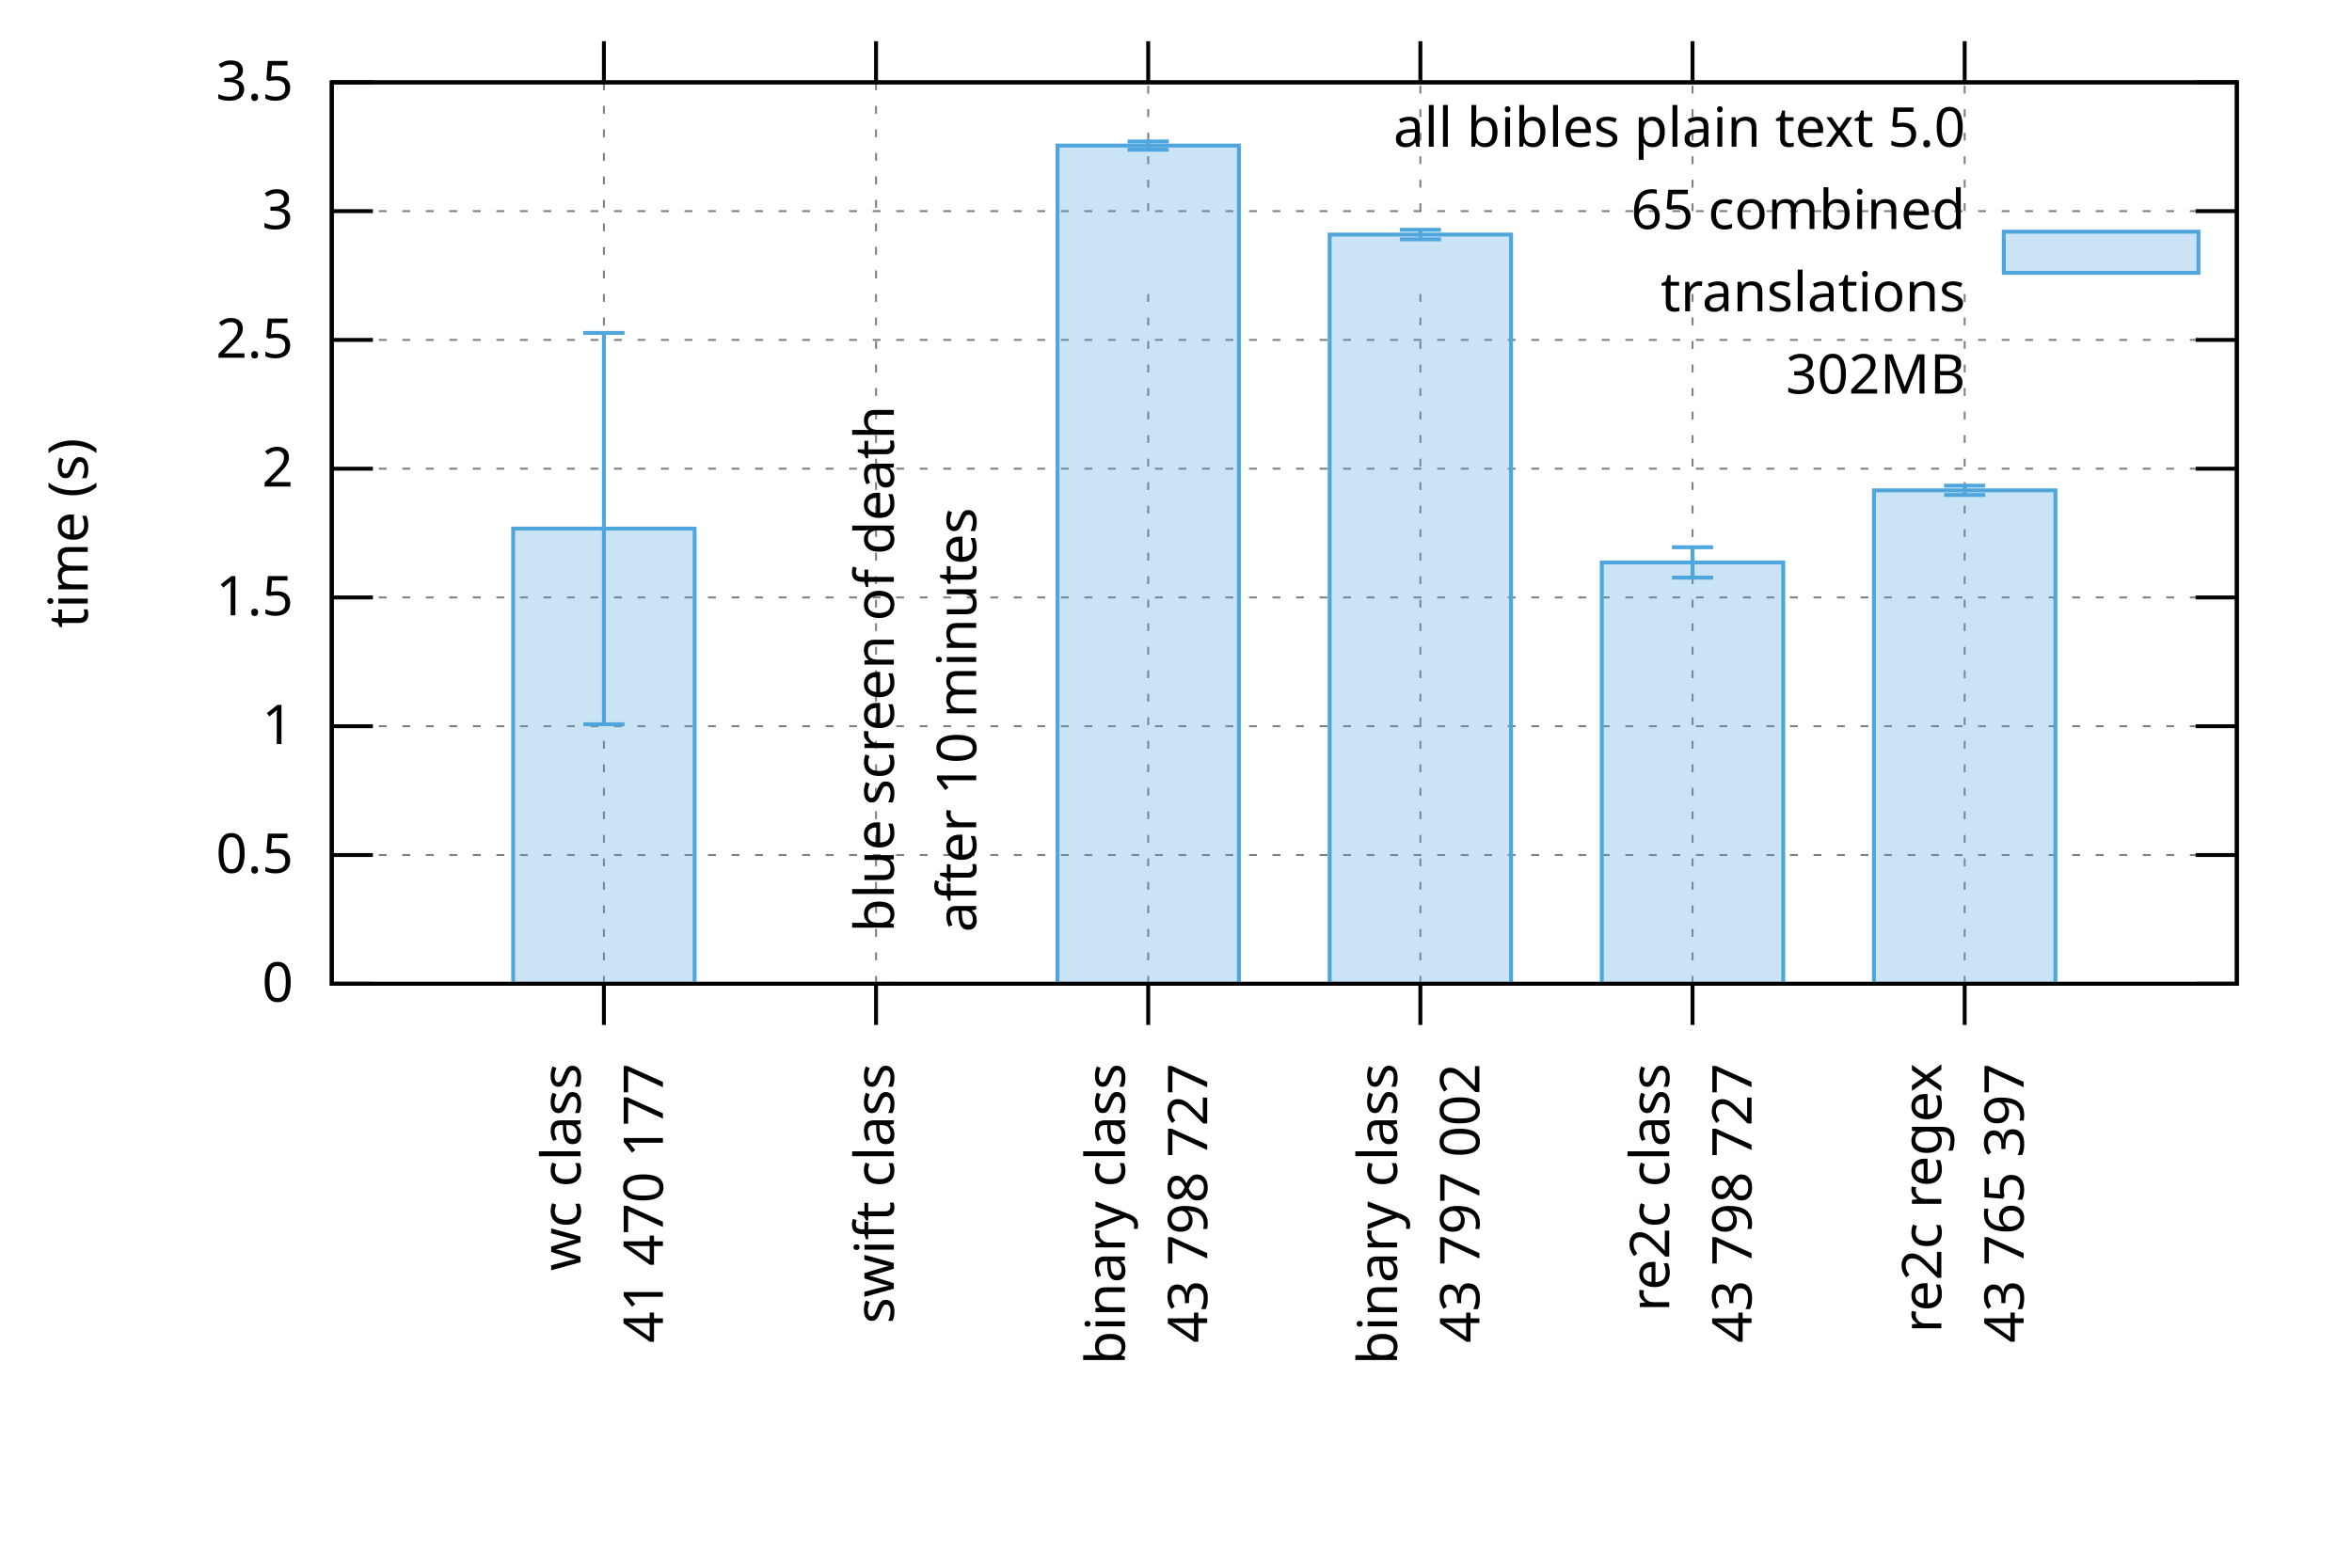
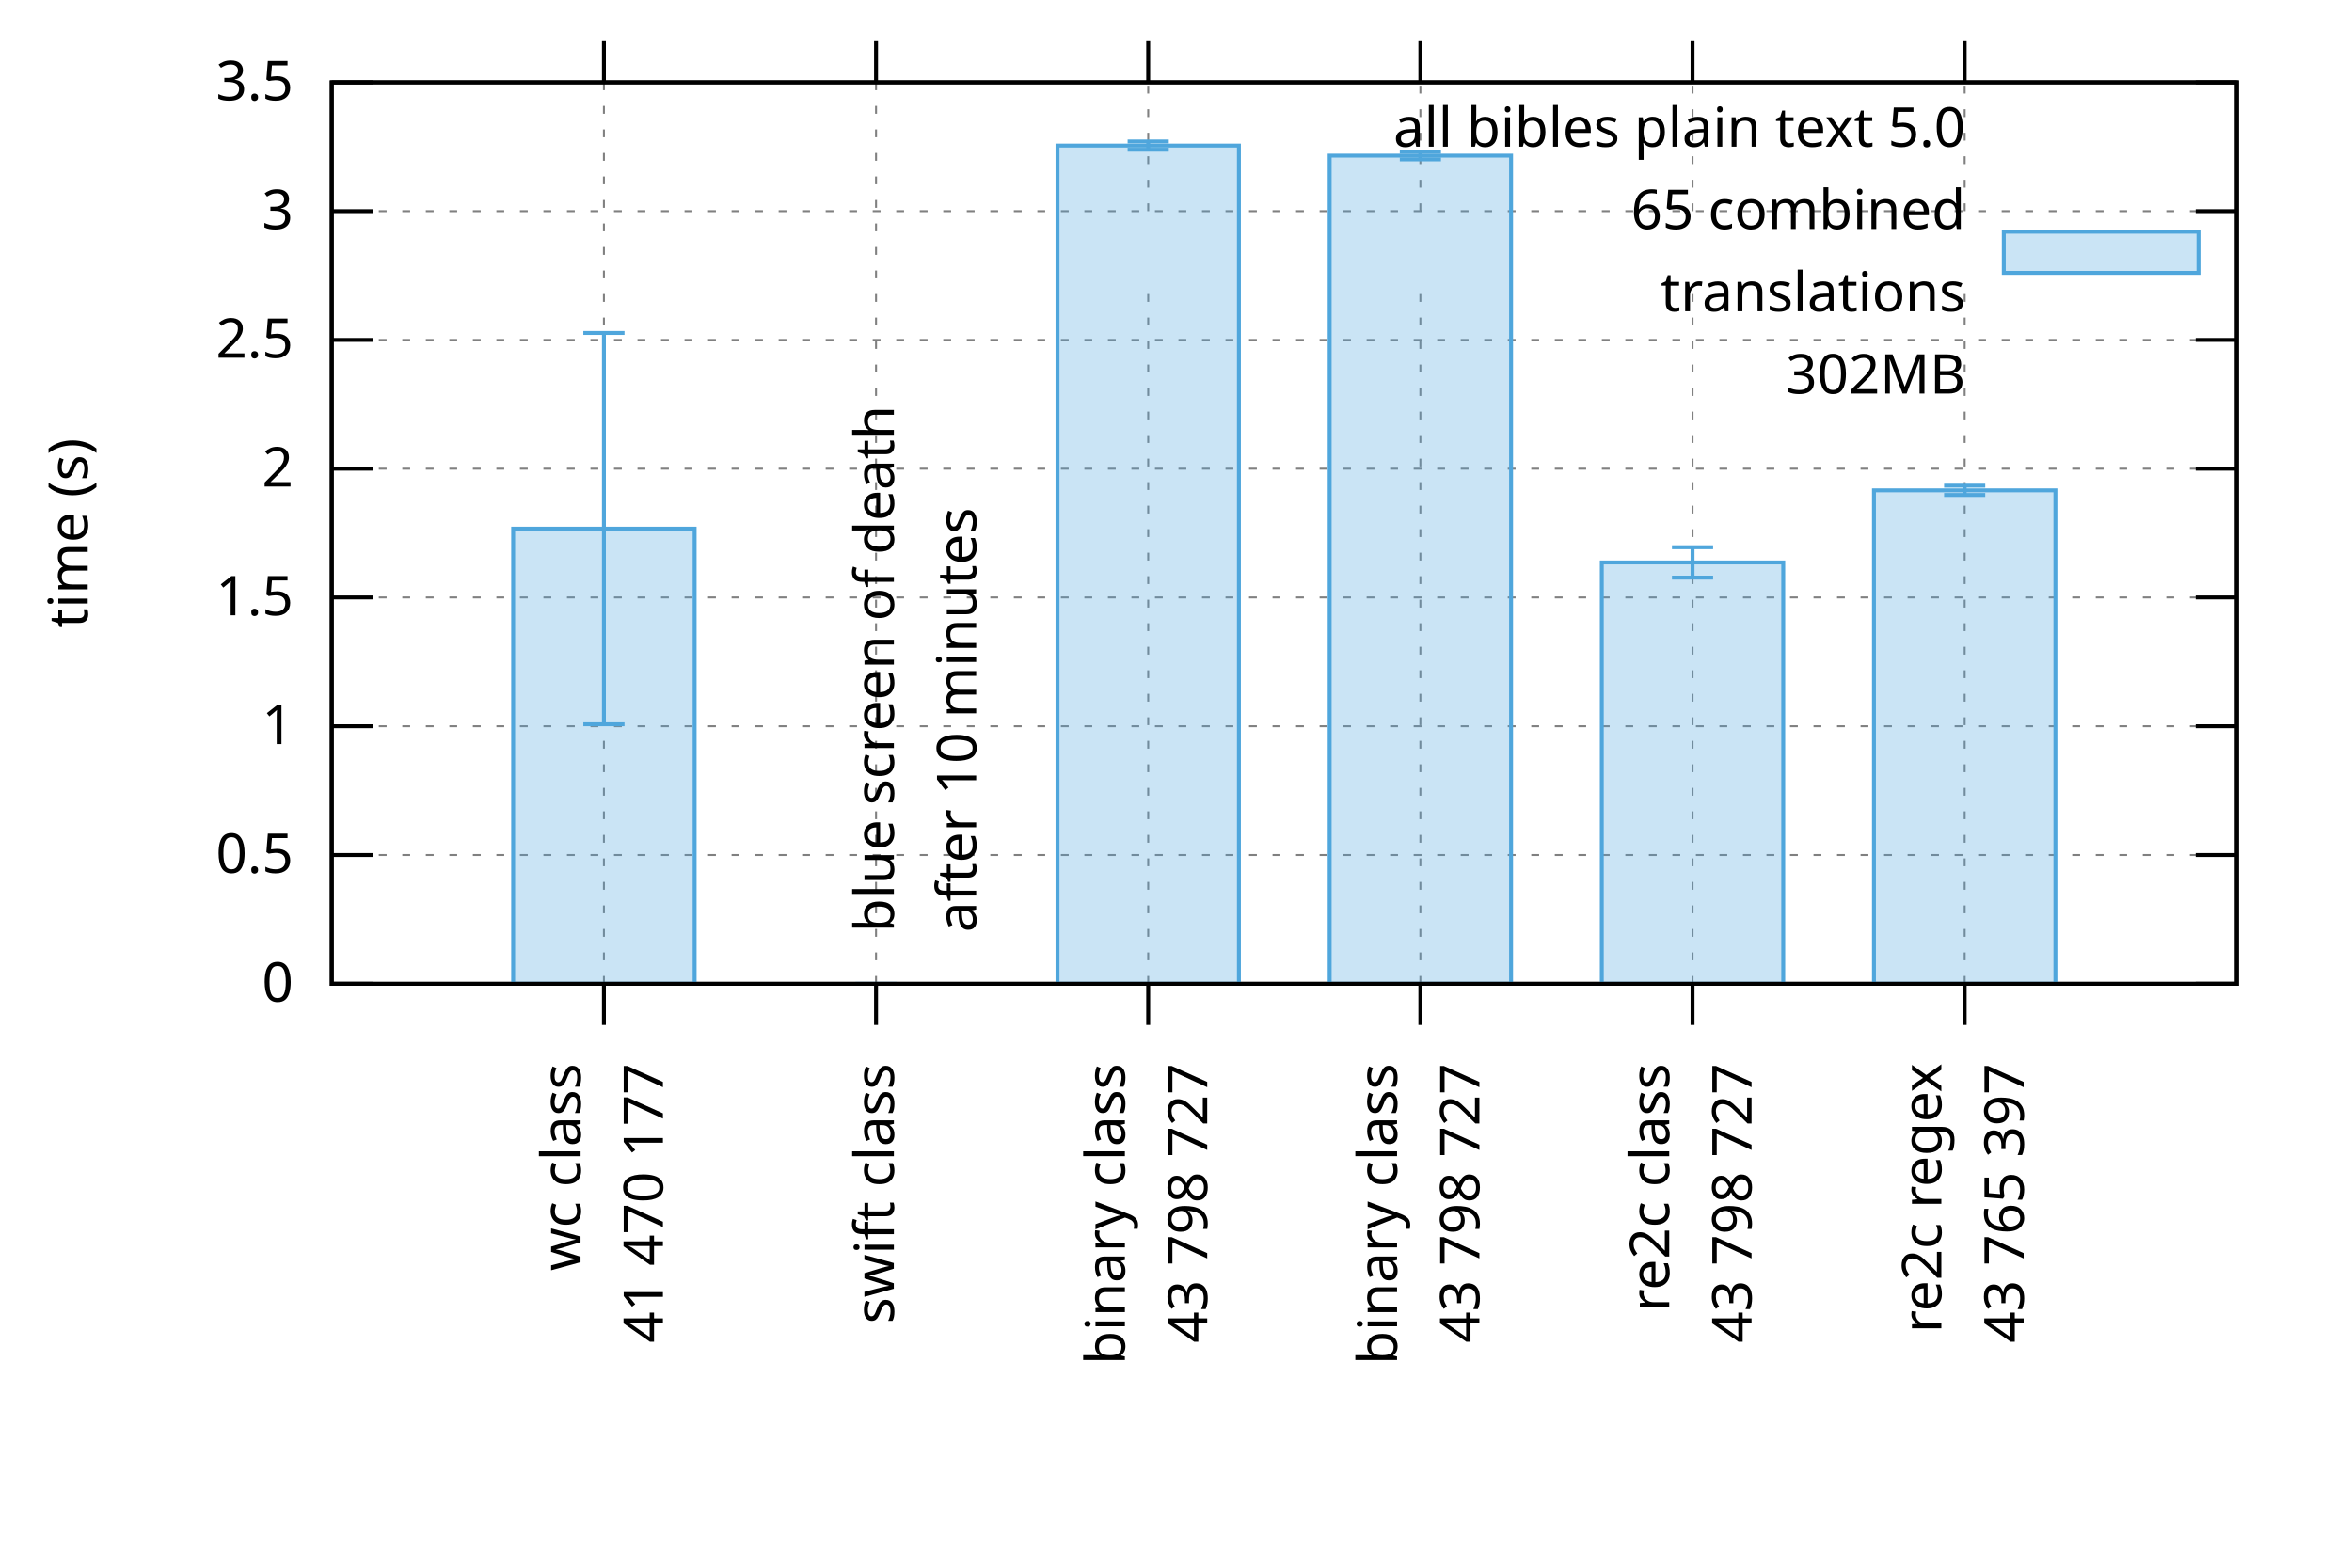
<svg xmlns="http://www.w3.org/2000/svg" xmlns:xlink="http://www.w3.org/1999/xlink" viewBox="0 0 600 400">
  <g id="gnuplot_canvas">
    <rect x="0" y="0" width="600" height="400" fill="none" />
    <defs>
      <circle id="gpDot" r="0.5" stroke-width="0.5" stroke="currentColor" />
      <path id="gpPt0" stroke-width="0.190" stroke="currentColor" d="M-1,0 h2 M0,-1 v2" />
      <path id="gpPt1" stroke-width="0.190" stroke="currentColor" d="M-1,-1 L1,1 M1,-1 L-1,1" />
      <path id="gpPt2" stroke-width="0.190" stroke="currentColor" d="M-1,0 L1,0 M0,-1 L0,1 M-1,-1 L1,1 M-1,1 L1,-1" />
      <rect id="gpPt3" stroke-width="0.190" stroke="currentColor" x="-1" y="-1" width="2" height="2" />
      <rect id="gpPt4" stroke-width="0.190" stroke="currentColor" fill="currentColor" x="-1" y="-1" width="2" height="2" />
      <circle id="gpPt5" stroke-width="0.190" stroke="currentColor" cx="0" cy="0" r="1" />
      <use xlink:href="#gpPt5" id="gpPt6" fill="currentColor" stroke="none" />
      <path id="gpPt7" stroke-width="0.190" stroke="currentColor" d="M0,-1.33 L-1.33,0.67 L1.33,0.67 z" />
      <use xlink:href="#gpPt7" id="gpPt8" fill="currentColor" stroke="none" />
      <use xlink:href="#gpPt7" id="gpPt9" stroke="currentColor" transform="rotate(180)" />
      <use xlink:href="#gpPt9" id="gpPt10" fill="currentColor" stroke="none" />
      <use xlink:href="#gpPt3" id="gpPt11" stroke="currentColor" transform="rotate(45)" />
      <use xlink:href="#gpPt11" id="gpPt12" fill="currentColor" stroke="none" />
      <path id="gpPt13" stroke-width="0.190" stroke="currentColor" d="M0,1.330 L1.265,0.411 L0.782,-1.067 L-0.782,-1.076 L-1.265,0.411 z" />
      <use xlink:href="#gpPt13" id="gpPt14" fill="currentColor" stroke="none" />
      <filter id="textbox" filterUnits="objectBoundingBox" x="0" y="0" height="1" width="1">
        <feFlood flood-color="white" flood-opacity="1" result="bgnd" />
        <feComposite in="SourceGraphic" in2="bgnd" operator="atop" />
      </filter>
      <filter id="greybox" filterUnits="objectBoundingBox" x="0" y="0" height="1" width="1">
        <feFlood flood-color="lightgrey" flood-opacity="1" result="grey" />
        <feComposite in="SourceGraphic" in2="grey" operator="atop" />
      </filter>
    </defs>
    <g fill="none" color="white" stroke="currentColor" stroke-width="1.00" stroke-linecap="butt" stroke-linejoin="miter">
</g>
    <g fill="none" color="black" stroke="currentColor" stroke-width="1.00" stroke-linecap="butt" stroke-linejoin="miter">
</g>
    <g fill="none" color="black" stroke="black" stroke-width="0.50" stroke-linecap="butt" stroke-linejoin="miter">
</g>
    <g fill="none" color="gray" stroke="currentColor" stroke-width="0.50" stroke-linecap="butt" stroke-linejoin="miter">
      <path stroke="gray" stroke-dasharray="2,4" class="gridline" d="M84.63,251.02 L570.62,251.02  " />
    </g>
    <g fill="none" color="gray" stroke="gray" stroke-width="1.00" stroke-linecap="butt" stroke-linejoin="miter">
</g>
    <g fill="none" color="black" stroke="currentColor" stroke-width="1.00" stroke-linecap="butt" stroke-linejoin="miter">
      <path stroke="black" d="M84.63,251.02 L95.13,251.02 M570.62,251.02 L560.12,251.02  " />
      <g transform="translate(74.84,255.57)" stroke="none" fill="black" font-family="modern" font-size="14.00" text-anchor="end">
        <text>
          <tspan font-family="modern"> 0</tspan>
        </text>
      </g>
    </g>
    <g fill="none" color="black" stroke="currentColor" stroke-width="1.00" stroke-linecap="butt" stroke-linejoin="miter">
</g>
    <g fill="none" color="black" stroke="black" stroke-width="0.50" stroke-linecap="butt" stroke-linejoin="miter">
</g>
    <g fill="none" color="gray" stroke="currentColor" stroke-width="0.50" stroke-linecap="butt" stroke-linejoin="miter">
      <path stroke="gray" stroke-dasharray="2,4" class="gridline" d="M84.63,218.16 L570.62,218.16  " />
    </g>
    <g fill="none" color="gray" stroke="gray" stroke-width="1.00" stroke-linecap="butt" stroke-linejoin="miter">
</g>
    <g fill="none" color="black" stroke="currentColor" stroke-width="1.00" stroke-linecap="butt" stroke-linejoin="miter">
      <path stroke="black" d="M84.63,218.16 L95.13,218.16 M570.62,218.16 L560.12,218.16  " />
      <g transform="translate(74.84,222.71)" stroke="none" fill="black" font-family="modern" font-size="14.00" text-anchor="end">
        <text>
          <tspan font-family="modern"> 0.5</tspan>
        </text>
      </g>
    </g>
    <g fill="none" color="black" stroke="currentColor" stroke-width="1.00" stroke-linecap="butt" stroke-linejoin="miter">
</g>
    <g fill="none" color="black" stroke="black" stroke-width="0.50" stroke-linecap="butt" stroke-linejoin="miter">
</g>
    <g fill="none" color="gray" stroke="currentColor" stroke-width="0.50" stroke-linecap="butt" stroke-linejoin="miter">
      <path stroke="gray" stroke-dasharray="2,4" class="gridline" d="M84.63,185.30 L570.62,185.30  " />
    </g>
    <g fill="none" color="gray" stroke="gray" stroke-width="1.00" stroke-linecap="butt" stroke-linejoin="miter">
</g>
    <g fill="none" color="black" stroke="currentColor" stroke-width="1.00" stroke-linecap="butt" stroke-linejoin="miter">
      <path stroke="black" d="M84.63,185.30 L95.13,185.30 M570.62,185.30 L560.12,185.30  " />
      <g transform="translate(74.84,189.85)" stroke="none" fill="black" font-family="modern" font-size="14.00" text-anchor="end">
        <text>
          <tspan font-family="modern"> 1</tspan>
        </text>
      </g>
    </g>
    <g fill="none" color="black" stroke="currentColor" stroke-width="1.00" stroke-linecap="butt" stroke-linejoin="miter">
</g>
    <g fill="none" color="black" stroke="black" stroke-width="0.50" stroke-linecap="butt" stroke-linejoin="miter">
</g>
    <g fill="none" color="gray" stroke="currentColor" stroke-width="0.50" stroke-linecap="butt" stroke-linejoin="miter">
      <path stroke="gray" stroke-dasharray="2,4" class="gridline" d="M84.63,152.44 L570.62,152.44  " />
    </g>
    <g fill="none" color="gray" stroke="gray" stroke-width="1.00" stroke-linecap="butt" stroke-linejoin="miter">
</g>
    <g fill="none" color="black" stroke="currentColor" stroke-width="1.00" stroke-linecap="butt" stroke-linejoin="miter">
      <path stroke="black" d="M84.63,152.44 L95.13,152.44 M570.62,152.44 L560.12,152.44  " />
      <g transform="translate(74.84,156.99)" stroke="none" fill="black" font-family="modern" font-size="14.00" text-anchor="end">
        <text>
          <tspan font-family="modern"> 1.5</tspan>
        </text>
      </g>
    </g>
    <g fill="none" color="black" stroke="currentColor" stroke-width="1.00" stroke-linecap="butt" stroke-linejoin="miter">
</g>
    <g fill="none" color="black" stroke="black" stroke-width="0.50" stroke-linecap="butt" stroke-linejoin="miter">
</g>
    <g fill="none" color="gray" stroke="currentColor" stroke-width="0.50" stroke-linecap="butt" stroke-linejoin="miter">
      <path stroke="gray" stroke-dasharray="2,4" class="gridline" d="M84.63,119.59 L570.62,119.59  " />
    </g>
    <g fill="none" color="gray" stroke="gray" stroke-width="1.00" stroke-linecap="butt" stroke-linejoin="miter">
</g>
    <g fill="none" color="black" stroke="currentColor" stroke-width="1.00" stroke-linecap="butt" stroke-linejoin="miter">
      <path stroke="black" d="M84.63,119.59 L95.13,119.59 M570.62,119.59 L560.12,119.59  " />
      <g transform="translate(74.84,124.14)" stroke="none" fill="black" font-family="modern" font-size="14.00" text-anchor="end">
        <text>
          <tspan font-family="modern"> 2</tspan>
        </text>
      </g>
    </g>
    <g fill="none" color="black" stroke="currentColor" stroke-width="1.00" stroke-linecap="butt" stroke-linejoin="miter">
</g>
    <g fill="none" color="black" stroke="black" stroke-width="0.50" stroke-linecap="butt" stroke-linejoin="miter">
</g>
    <g fill="none" color="gray" stroke="currentColor" stroke-width="0.50" stroke-linecap="butt" stroke-linejoin="miter">
      <path stroke="gray" stroke-dasharray="2,4" class="gridline" d="M84.63,86.73 L570.62,86.73  " />
    </g>
    <g fill="none" color="gray" stroke="gray" stroke-width="1.00" stroke-linecap="butt" stroke-linejoin="miter">
</g>
    <g fill="none" color="black" stroke="currentColor" stroke-width="1.00" stroke-linecap="butt" stroke-linejoin="miter">
      <path stroke="black" d="M84.63,86.73 L95.13,86.73 M570.62,86.73 L560.12,86.73  " />
      <g transform="translate(74.84,91.28)" stroke="none" fill="black" font-family="modern" font-size="14.00" text-anchor="end">
        <text>
          <tspan font-family="modern"> 2.5</tspan>
        </text>
      </g>
    </g>
    <g fill="none" color="black" stroke="currentColor" stroke-width="1.00" stroke-linecap="butt" stroke-linejoin="miter">
</g>
    <g fill="none" color="black" stroke="black" stroke-width="0.50" stroke-linecap="butt" stroke-linejoin="miter">
</g>
    <g fill="none" color="gray" stroke="currentColor" stroke-width="0.50" stroke-linecap="butt" stroke-linejoin="miter">
      <path stroke="gray" stroke-dasharray="2,4" class="gridline" d="M84.63,53.87 L570.62,53.87  " />
    </g>
    <g fill="none" color="gray" stroke="gray" stroke-width="1.00" stroke-linecap="butt" stroke-linejoin="miter">
</g>
    <g fill="none" color="black" stroke="currentColor" stroke-width="1.00" stroke-linecap="butt" stroke-linejoin="miter">
      <path stroke="black" d="M84.63,53.87 L95.13,53.87 M570.62,53.87 L560.12,53.87  " />
      <g transform="translate(74.84,58.42)" stroke="none" fill="black" font-family="modern" font-size="14.00" text-anchor="end">
        <text>
          <tspan font-family="modern"> 3</tspan>
        </text>
      </g>
    </g>
    <g fill="none" color="black" stroke="currentColor" stroke-width="1.00" stroke-linecap="butt" stroke-linejoin="miter">
</g>
    <g fill="none" color="black" stroke="black" stroke-width="0.50" stroke-linecap="butt" stroke-linejoin="miter">
</g>
    <g fill="none" color="gray" stroke="currentColor" stroke-width="0.50" stroke-linecap="butt" stroke-linejoin="miter">
      <path stroke="gray" stroke-dasharray="2,4" class="gridline" d="M84.63,21.01 L570.62,21.01  " />
    </g>
    <g fill="none" color="gray" stroke="gray" stroke-width="1.00" stroke-linecap="butt" stroke-linejoin="miter">
</g>
    <g fill="none" color="black" stroke="currentColor" stroke-width="1.00" stroke-linecap="butt" stroke-linejoin="miter">
      <path stroke="black" d="M84.63,21.01 L95.13,21.01 M570.62,21.01 L560.12,21.01  " />
      <g transform="translate(74.84,25.56)" stroke="none" fill="black" font-family="modern" font-size="14.00" text-anchor="end">
        <text>
          <tspan font-family="modern"> 3.5</tspan>
        </text>
      </g>
    </g>
    <g fill="none" color="black" stroke="currentColor" stroke-width="1.00" stroke-linecap="butt" stroke-linejoin="miter">
</g>
    <g fill="none" color="black" stroke="black" stroke-width="0.50" stroke-linecap="butt" stroke-linejoin="miter">
</g>
    <g fill="none" color="gray" stroke="currentColor" stroke-width="0.50" stroke-linecap="butt" stroke-linejoin="miter">
      <path stroke="gray" stroke-dasharray="2,4" class="gridline" d="M154.06,251.02 L154.06,21.01  " />
    </g>
    <g fill="none" color="gray" stroke="gray" stroke-width="1.00" stroke-linecap="butt" stroke-linejoin="miter">
</g>
    <g fill="none" color="black" stroke="currentColor" stroke-width="1.00" stroke-linecap="butt" stroke-linejoin="miter">
      <path stroke="black" d="M154.06,251.02 L154.06,261.52 M154.06,21.01 L154.06,10.51  " />
      <g transform="translate(148.11,271.31) rotate(270)" stroke="none" fill="black" font-family="modern" font-size="14.00" text-anchor="end">
        <text>
          <tspan font-family="modern">wc class</tspan>
        </text>
      </g>
      <g transform="translate(169.11,271.31) rotate(270)" stroke="none" fill="black" font-family="modern" font-size="14.00" text-anchor="end">
        <text>
          <tspan font-family="modern">41 470 177</tspan>
        </text>
      </g>
    </g>
    <g fill="none" color="black" stroke="currentColor" stroke-width="1.00" stroke-linecap="butt" stroke-linejoin="miter">
</g>
    <g fill="none" color="black" stroke="black" stroke-width="0.50" stroke-linecap="butt" stroke-linejoin="miter">
</g>
    <g fill="none" color="gray" stroke="currentColor" stroke-width="0.50" stroke-linecap="butt" stroke-linejoin="miter">
      <path stroke="gray" stroke-dasharray="2,4" class="gridline" d="M223.48,251.02 L223.48,21.01  " />
    </g>
    <g fill="none" color="gray" stroke="gray" stroke-width="1.00" stroke-linecap="butt" stroke-linejoin="miter">
</g>
    <g fill="none" color="black" stroke="currentColor" stroke-width="1.00" stroke-linecap="butt" stroke-linejoin="miter">
      <path stroke="black" d="M223.48,251.02 L223.48,261.52 M223.48,21.01 L223.48,10.51  " />
      <g transform="translate(228.03,271.31) rotate(270)" stroke="none" fill="black" font-family="modern" font-size="14.00" text-anchor="end">
        <text>
          <tspan font-family="modern">swift class</tspan>
        </text>
      </g>
    </g>
    <g fill="none" color="black" stroke="currentColor" stroke-width="1.00" stroke-linecap="butt" stroke-linejoin="miter">
</g>
    <g fill="none" color="black" stroke="black" stroke-width="0.50" stroke-linecap="butt" stroke-linejoin="miter">
</g>
    <g fill="none" color="gray" stroke="currentColor" stroke-width="0.50" stroke-linecap="butt" stroke-linejoin="miter">
      <path stroke="gray" stroke-dasharray="2,4" class="gridline" d="M292.91,251.02 L292.91,74.87 M292.91,53.87 L292.91,21.01  " />
    </g>
    <g fill="none" color="gray" stroke="gray" stroke-width="1.00" stroke-linecap="butt" stroke-linejoin="miter">
</g>
    <g fill="none" color="black" stroke="currentColor" stroke-width="1.00" stroke-linecap="butt" stroke-linejoin="miter">
      <path stroke="black" d="M292.91,251.02 L292.91,261.52 M292.91,21.01 L292.91,10.51  " />
      <g transform="translate(286.96,271.31) rotate(270)" stroke="none" fill="black" font-family="modern" font-size="14.00" text-anchor="end">
        <text>
          <tspan font-family="modern">binary class</tspan>
        </text>
      </g>
      <g transform="translate(307.96,271.31) rotate(270)" stroke="none" fill="black" font-family="modern" font-size="14.00" text-anchor="end">
        <text>
          <tspan font-family="modern">43 798 727</tspan>
        </text>
      </g>
    </g>
    <g fill="none" color="black" stroke="currentColor" stroke-width="1.00" stroke-linecap="butt" stroke-linejoin="miter">
</g>
    <g fill="none" color="black" stroke="black" stroke-width="0.50" stroke-linecap="butt" stroke-linejoin="miter">
</g>
    <g fill="none" color="gray" stroke="currentColor" stroke-width="0.50" stroke-linecap="butt" stroke-linejoin="miter">
      <path stroke="gray" stroke-dasharray="2,4" class="gridline" d="M362.34,251.02 L362.34,74.87 M362.34,53.87 L362.34,21.01  " />
    </g>
    <g fill="none" color="gray" stroke="gray" stroke-width="1.00" stroke-linecap="butt" stroke-linejoin="miter">
</g>
    <g fill="none" color="black" stroke="currentColor" stroke-width="1.00" stroke-linecap="butt" stroke-linejoin="miter">
      <path stroke="black" d="M362.34,251.02 L362.34,261.52 M362.34,21.01 L362.34,10.51  " />
      <g transform="translate(356.39,271.31) rotate(270)" stroke="none" fill="black" font-family="modern" font-size="14.00" text-anchor="end">
        <text>
          <tspan font-family="modern">binary class</tspan>
        </text>
      </g>
      <g transform="translate(377.39,271.31) rotate(270)" stroke="none" fill="black" font-family="modern" font-size="14.00" text-anchor="end">
        <text>
-           <tspan font-family="modern">43 797 002</tspan>
+           <tspan font-family="modern">43 798 727</tspan>
        </text>
      </g>
    </g>
    <g fill="none" color="black" stroke="currentColor" stroke-width="1.00" stroke-linecap="butt" stroke-linejoin="miter">
</g>
    <g fill="none" color="black" stroke="black" stroke-width="0.50" stroke-linecap="butt" stroke-linejoin="miter">
</g>
    <g fill="none" color="gray" stroke="currentColor" stroke-width="0.50" stroke-linecap="butt" stroke-linejoin="miter">
      <path stroke="gray" stroke-dasharray="2,4" class="gridline" d="M431.77,251.02 L431.77,74.87 M431.77,53.87 L431.77,21.01  " />
    </g>
    <g fill="none" color="gray" stroke="gray" stroke-width="1.00" stroke-linecap="butt" stroke-linejoin="miter">
</g>
    <g fill="none" color="black" stroke="currentColor" stroke-width="1.00" stroke-linecap="butt" stroke-linejoin="miter">
      <path stroke="black" d="M431.77,251.02 L431.77,261.52 M431.77,21.01 L431.77,10.51  " />
      <g transform="translate(425.82,271.31) rotate(270)" stroke="none" fill="black" font-family="modern" font-size="14.00" text-anchor="end">
        <text>
          <tspan font-family="modern">re2c class</tspan>
        </text>
      </g>
      <g transform="translate(446.82,271.31) rotate(270)" stroke="none" fill="black" font-family="modern" font-size="14.00" text-anchor="end">
        <text>
          <tspan font-family="modern">43 798 727</tspan>
        </text>
      </g>
    </g>
    <g fill="none" color="black" stroke="currentColor" stroke-width="1.00" stroke-linecap="butt" stroke-linejoin="miter">
</g>
    <g fill="none" color="black" stroke="black" stroke-width="0.50" stroke-linecap="butt" stroke-linejoin="miter">
</g>
    <g fill="none" color="gray" stroke="currentColor" stroke-width="0.50" stroke-linecap="butt" stroke-linejoin="miter">
      <path stroke="gray" stroke-dasharray="2,4" class="gridline" d="M501.19,251.02 L501.19,74.87 M501.19,53.87 L501.19,21.01  " />
    </g>
    <g fill="none" color="gray" stroke="gray" stroke-width="1.00" stroke-linecap="butt" stroke-linejoin="miter">
</g>
    <g fill="none" color="black" stroke="currentColor" stroke-width="1.00" stroke-linecap="butt" stroke-linejoin="miter">
      <path stroke="black" d="M501.19,251.02 L501.19,261.52 M501.19,21.01 L501.19,10.51  " />
      <g transform="translate(495.24,271.31) rotate(270)" stroke="none" fill="black" font-family="modern" font-size="14.00" text-anchor="end">
        <text>
          <tspan font-family="modern">re2c regex</tspan>
        </text>
      </g>
      <g transform="translate(516.24,271.31) rotate(270)" stroke="none" fill="black" font-family="modern" font-size="14.00" text-anchor="end">
        <text>
          <tspan font-family="modern">43 765 397</tspan>
        </text>
      </g>
    </g>
    <g fill="none" color="black" stroke="currentColor" stroke-width="1.00" stroke-linecap="butt" stroke-linejoin="miter">
</g>
    <g fill="none" color="black" stroke="currentColor" stroke-width="1.00" stroke-linecap="butt" stroke-linejoin="miter">
      <path stroke="black" d="M84.63,21.01 L84.63,251.02 L570.62,251.02 L570.62,21.01 L84.63,21.01 Z  " />
      <g transform="translate(228.03,237.88) rotate(-90)" stroke="none" fill="black" font-family="modern" font-size="14.00" text-anchor="start">
        <text>
          <tspan font-family="modern">blue screen of death</tspan>
        </text>
      </g>
      <g transform="translate(249.03,237.88) rotate(-90)" stroke="none" fill="black" font-family="modern" font-size="14.00" text-anchor="start">
        <text>
          <tspan font-family="modern">after 10 minutes</tspan>
        </text>
      </g>
    </g>
    <g fill="none" color="black" stroke="currentColor" stroke-width="1.00" stroke-linecap="butt" stroke-linejoin="miter">
      <g transform="translate(22.38,136.02) rotate(270)" stroke="none" fill="black" font-family="modern" font-size="14.00" text-anchor="middle">
        <text>
          <tspan font-family="modern">time (s)</tspan>
        </text>
      </g>
    </g>
    <g fill="none" color="black" stroke="currentColor" stroke-width="1.00" stroke-linecap="butt" stroke-linejoin="miter">
</g>
    <g id="gnuplot_plot_1">
      <g fill="none" color="black" stroke="currentColor" stroke-width="1.00" stroke-linecap="butt" stroke-linejoin="miter">
        <g transform="translate(501.38,37.42)" stroke="none" fill="black" font-family="modern" font-size="14.00" text-anchor="end">
          <text>
            <tspan font-family="modern">all bibles plain text 5.0</tspan>
          </text>
        </g>
        <g transform="translate(501.38,58.42)" stroke="none" fill="black" font-family="modern" font-size="14.00" text-anchor="end">
          <text>
            <tspan font-family="modern">65 combined</tspan>
          </text>
        </g>
        <g transform="translate(501.38,79.42)" stroke="none" fill="black" font-family="modern" font-size="14.00" text-anchor="end">
          <text>
            <tspan font-family="modern">translations</tspan>
          </text>
        </g>
        <g transform="translate(501.38,100.42)" stroke="none" fill="black" font-family="modern" font-size="14.00" text-anchor="end">
          <text>
            <tspan font-family="modern">302MB</tspan>
          </text>
        </g>
      </g>
      <g fill="none" color="black" stroke="currentColor" stroke-width="1.00" stroke-linecap="butt" stroke-linejoin="miter">
        <g stroke="none" shape-rendering="crispEdges">
          <polygon fill="rgb( 79, 166, 220)" fill-opacity="0.3" points="511.17,69.62 560.83,69.62 560.83,59.12 511.17,59.12 " />
        </g>
        <path stroke="rgb( 79, 166, 220)" d="M511.17,69.62 L560.83,69.62 L560.83,59.12 L511.17,59.12 L511.17,69.62 Z  " />
      </g>
      <g fill="none" color="black" stroke="currentColor" stroke-width="1.00" stroke-linecap="butt" stroke-linejoin="miter">
        <g stroke="none" shape-rendering="crispEdges">
          <polygon fill="rgb( 79, 166, 220)" fill-opacity="0.3" points="130.91,251.02 177.21,251.02 177.21,134.87 130.91,134.87 " />
        </g>
        <path stroke="rgb( 79, 166, 220)" d="M130.91,251.02 L130.91,134.88 L177.20,134.88 L177.20,251.02 L130.91,251.02 Z  " />
        <g stroke="none" shape-rendering="crispEdges">
          <polygon fill="rgb( 79, 166, 220)" fill-opacity="0.3" points="269.77,251.02 316.06,251.02 316.06,37.13 269.77,37.13 " />
        </g>
        <path stroke="rgb( 79, 166, 220)" d="M269.77,251.02 L269.77,37.14 L316.05,37.14 L316.05,251.02 L269.77,251.02 Z  " />
        <g stroke="none" shape-rendering="crispEdges">
-           <polygon fill="rgb( 79, 166, 220)" fill-opacity="0.3" points="339.20,251.02 385.49,251.02 385.49,59.84 339.20,59.84 " />
-         </g>
-         <path stroke="rgb( 79, 166, 220)" d="M339.20,251.02 L339.20,59.85 L385.48,59.85 L385.48,251.02 L339.20,251.02 Z  " />
+           <polygon fill="rgb( 79, 166, 220)" fill-opacity="0.3" points="339.20,251.02 385.49,251.02 385.49,39.70 339.20,39.70 " />
+         </g>
+         <path stroke="rgb( 79, 166, 220)" d="M339.20,251.02 L339.20,39.71 L385.48,39.71 L385.48,251.02 L339.20,251.02 Z  " />
        <g stroke="none" shape-rendering="crispEdges">
          <polygon fill="rgb( 79, 166, 220)" fill-opacity="0.3" points="408.62,251.02 454.92,251.02 454.92,143.50 408.62,143.50 " />
        </g>
        <path stroke="rgb( 79, 166, 220)" d="M408.62,251.02 L408.62,143.51 L454.91,143.51 L454.91,251.02 L408.62,251.02 Z  " />
        <g stroke="none" shape-rendering="crispEdges">
          <polygon fill="rgb( 79, 166, 220)" fill-opacity="0.3" points="478.05,251.02 524.35,251.02 524.35,125.10 478.05,125.10 " />
        </g>
        <path stroke="rgb( 79, 166, 220)" d="M478.05,251.02 L478.05,125.11 L524.34,125.11 L524.34,251.02 L478.05,251.02 Z  " />
      </g>
      <g fill="none" color="black" stroke="rgb( 79, 166, 220)" stroke-width="0.00" stroke-linecap="butt" stroke-linejoin="miter">
</g>
      <g fill="none" color="black" stroke="rgb( 79, 166, 220)" stroke-width="1.00" stroke-linecap="butt" stroke-linejoin="miter">
-         <path stroke="rgb( 79, 166, 220)" d="M154.06,184.80 L154.06,84.95 M148.81,184.80 L159.31,184.80 M148.81,84.95 L159.31,84.95 M223.48,251.02 M218.23,251.02   L228.73,251.02 M218.23,251.02 L228.73,251.02 M292.91,38.20 L292.91,36.09 M287.66,38.20 L298.16,38.20 M287.66,36.09   L298.16,36.09 M362.34,61.07 L362.34,58.63 M357.09,61.07 L367.59,61.07 M357.09,58.63 L367.59,58.63 M431.77,147.38   L431.77,139.63 M426.52,147.38 L437.02,147.38 M426.52,139.63 L437.02,139.63 M501.19,126.29 L501.19,123.92 M495.94,126.29   L506.44,126.29 M495.94,123.92 L506.44,123.92  " />
+         <path stroke="rgb( 79, 166, 220)" d="M154.06,184.80 L154.06,84.95 M148.81,184.80 L159.31,184.80 M148.81,84.95 L159.31,84.95 M223.48,251.02 M218.23,251.02   L228.73,251.02 M218.23,251.02 L228.73,251.02 M292.91,38.20 L292.91,36.09 M287.66,38.20 L298.16,38.20 M287.66,36.09   L298.16,36.09 M362.34,40.67 L362.34,38.75 M357.09,40.67 L367.59,40.67 M357.09,38.75 L367.59,38.75 M431.77,147.38   L431.77,139.63 M426.52,147.38 L437.02,147.38 M426.52,139.63 L437.02,139.63 M501.19,126.29 L501.19,123.92 M495.94,126.29   L506.44,126.29 M495.94,123.92 L506.44,123.92  " />
      </g>
      <g fill="none" color="black" stroke="currentColor" stroke-width="1.00" stroke-linecap="butt" stroke-linejoin="miter">
</g>
      <g fill="none" color="black" stroke="currentColor" stroke-width="1.00" stroke-linecap="butt" stroke-linejoin="miter">
</g>
    </g>
    <g fill="none" color="white" stroke="rgb( 79, 166, 220)" stroke-width="2.00" stroke-linecap="butt" stroke-linejoin="miter">
</g>
    <g fill="none" color="black" stroke="currentColor" stroke-width="2.00" stroke-linecap="butt" stroke-linejoin="miter">
</g>
    <g fill="none" color="black" stroke="black" stroke-width="1.00" stroke-linecap="butt" stroke-linejoin="miter">
</g>
    <g fill="none" color="black" stroke="currentColor" stroke-width="1.00" stroke-linecap="butt" stroke-linejoin="miter">
      <path stroke="black" d="M84.63,21.01 L84.63,251.02 L570.62,251.02 L570.62,21.01 L84.63,21.01 Z  " />
    </g>
    <g fill="none" color="black" stroke="currentColor" stroke-width="1.00" stroke-linecap="butt" stroke-linejoin="miter">
</g>
  </g>
</svg>
